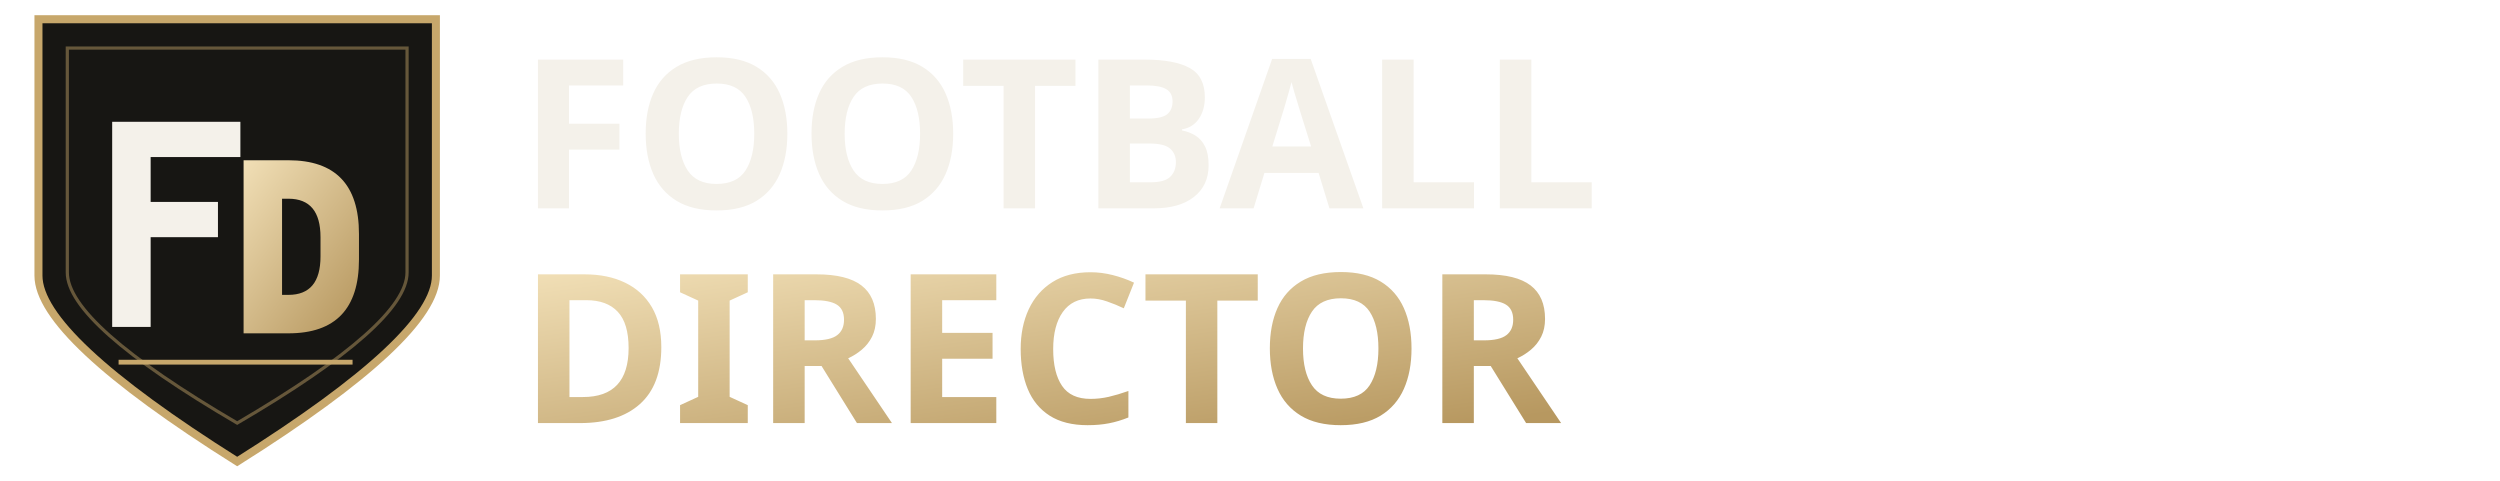
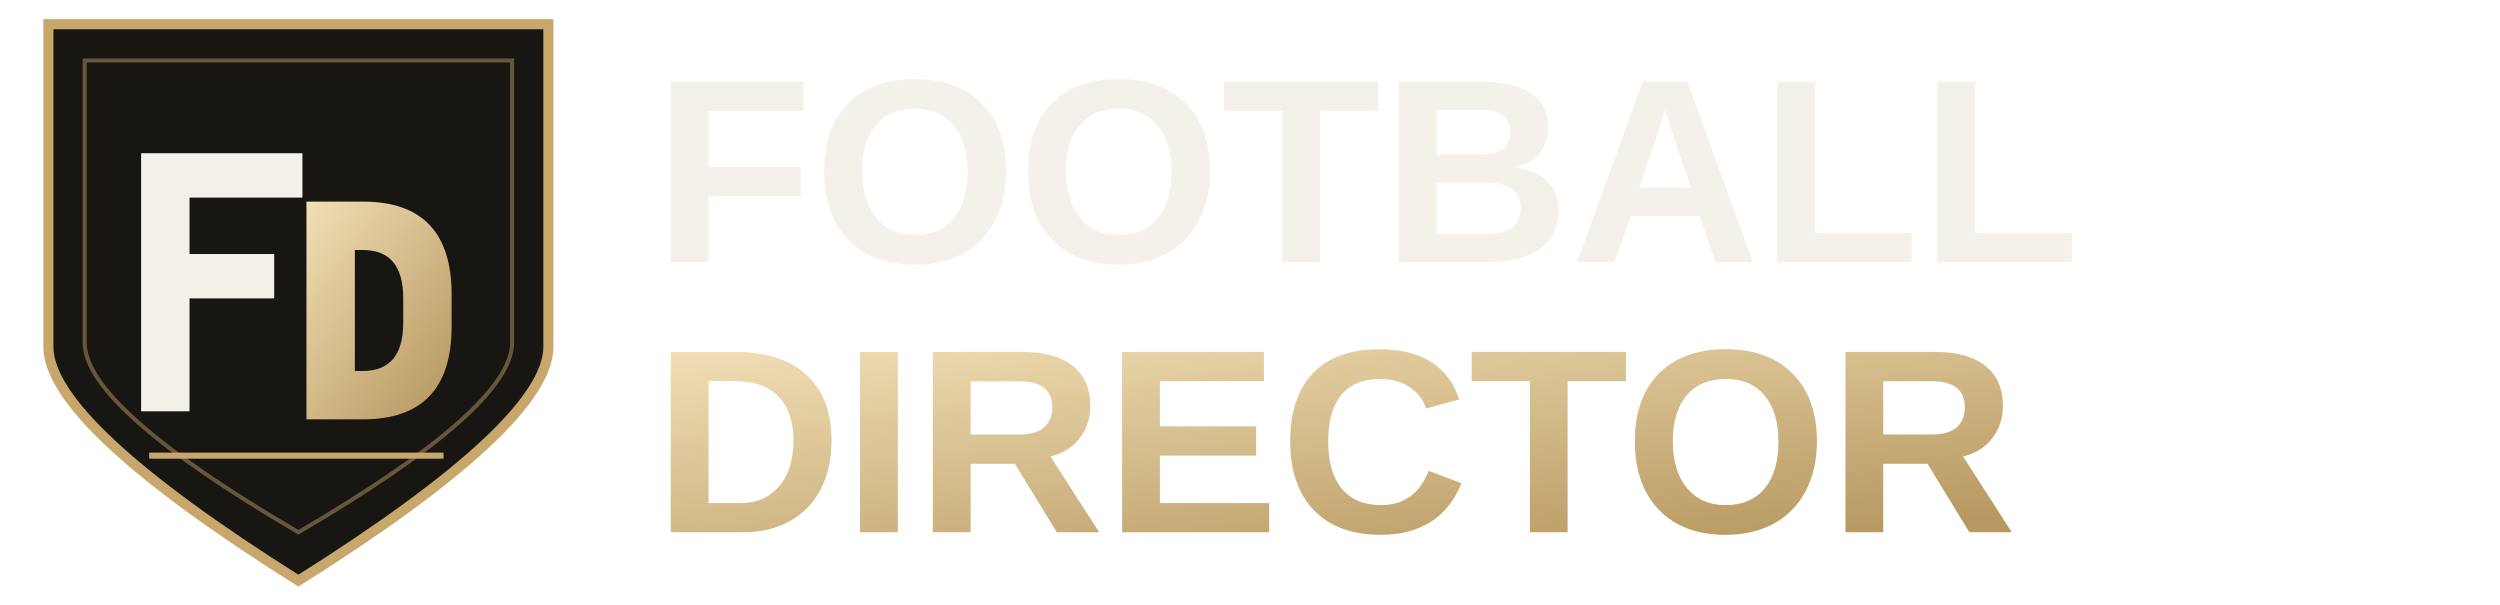
- <svg xmlns="http://www.w3.org/2000/svg" viewBox="0 0 780 150" role="img" aria-label="Football Director">
+ <svg xmlns="http://www.w3.org/2000/svg" viewBox="0 0 620 150" role="img" aria-label="Football Director">
  <defs>
    <linearGradient id="gold" x1="0" y1="0" x2=".9" y2="1">
      <stop stop-color="#f1dfb6" />
      <stop offset="1" stop-color="#b79860" />
    </linearGradient>
  </defs>
  <g transform="translate(6 6)">
    <path d="M6 0H130V80Q130 99 68 138 6 99 6 80Z" fill="#171613" stroke="#c7a76b" stroke-width="2.5" />
    <path d="M15 9H121V79Q121 95 68 126 15 95 15 79Z" fill="none" stroke="#c7a76b" stroke-opacity=".45" />
    <path d="M29 32H69V43H41V57H62V68H41V96H29Z" fill="#f4f1ea" />
    <path d="M70 44H84Q106 44 106 67V75Q106 98 84 98H70ZM82 56V86H84Q94 86 94 74V68Q94 56 84 56Z" fill="url(#gold)" />
    <path d="M31 107H104" stroke="#c7a76b" stroke-width="1.5" />
  </g>
  <g transform="translate(162 0)">
-     <text x="0" y="65" fill="#f4f1ea" font-family="Impact,Arial Narrow,sans-serif" font-weight="900" font-size="65" textLength="600" lengthAdjust="spacingAndGlyphs">FOOTBALL</text>
-     <text x="0" y="132" fill="url(#gold)" font-family="Impact,Arial Narrow,sans-serif" font-weight="900" font-size="65" textLength="600" lengthAdjust="spacingAndGlyphs">DIRECTOR</text>
+     <text x="0" y="65" fill="#f4f1ea" font-family="Arial,Helvetica,sans-serif" font-weight="900" font-size="65" textLength="442" lengthAdjust="spacing">FOOTBALL</text>
+     <text x="0" y="132" fill="url(#gold)" font-family="Arial,Helvetica,sans-serif" font-weight="900" font-size="65" textLength="442" lengthAdjust="spacing">DIRECTOR</text>
  </g>
</svg>
